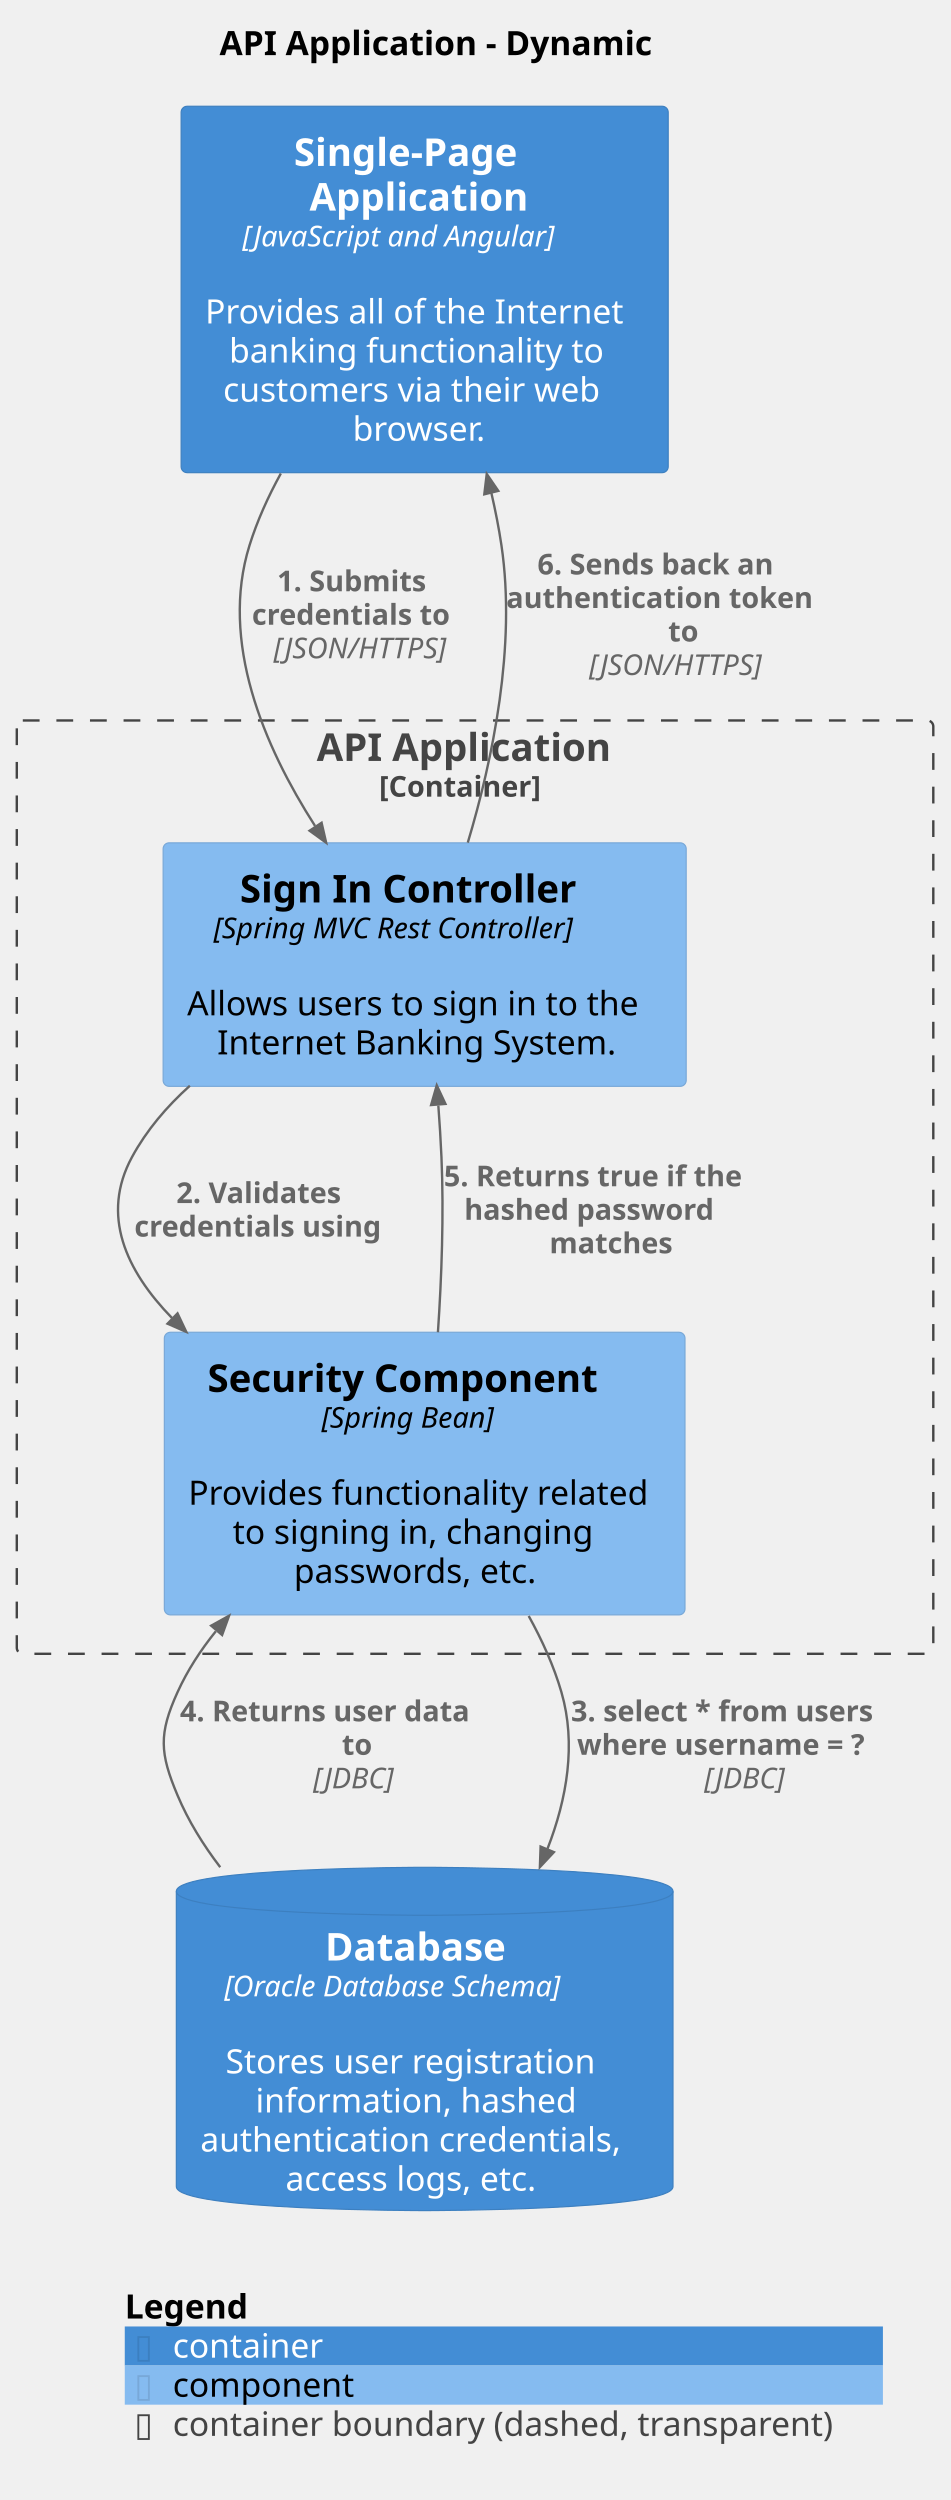
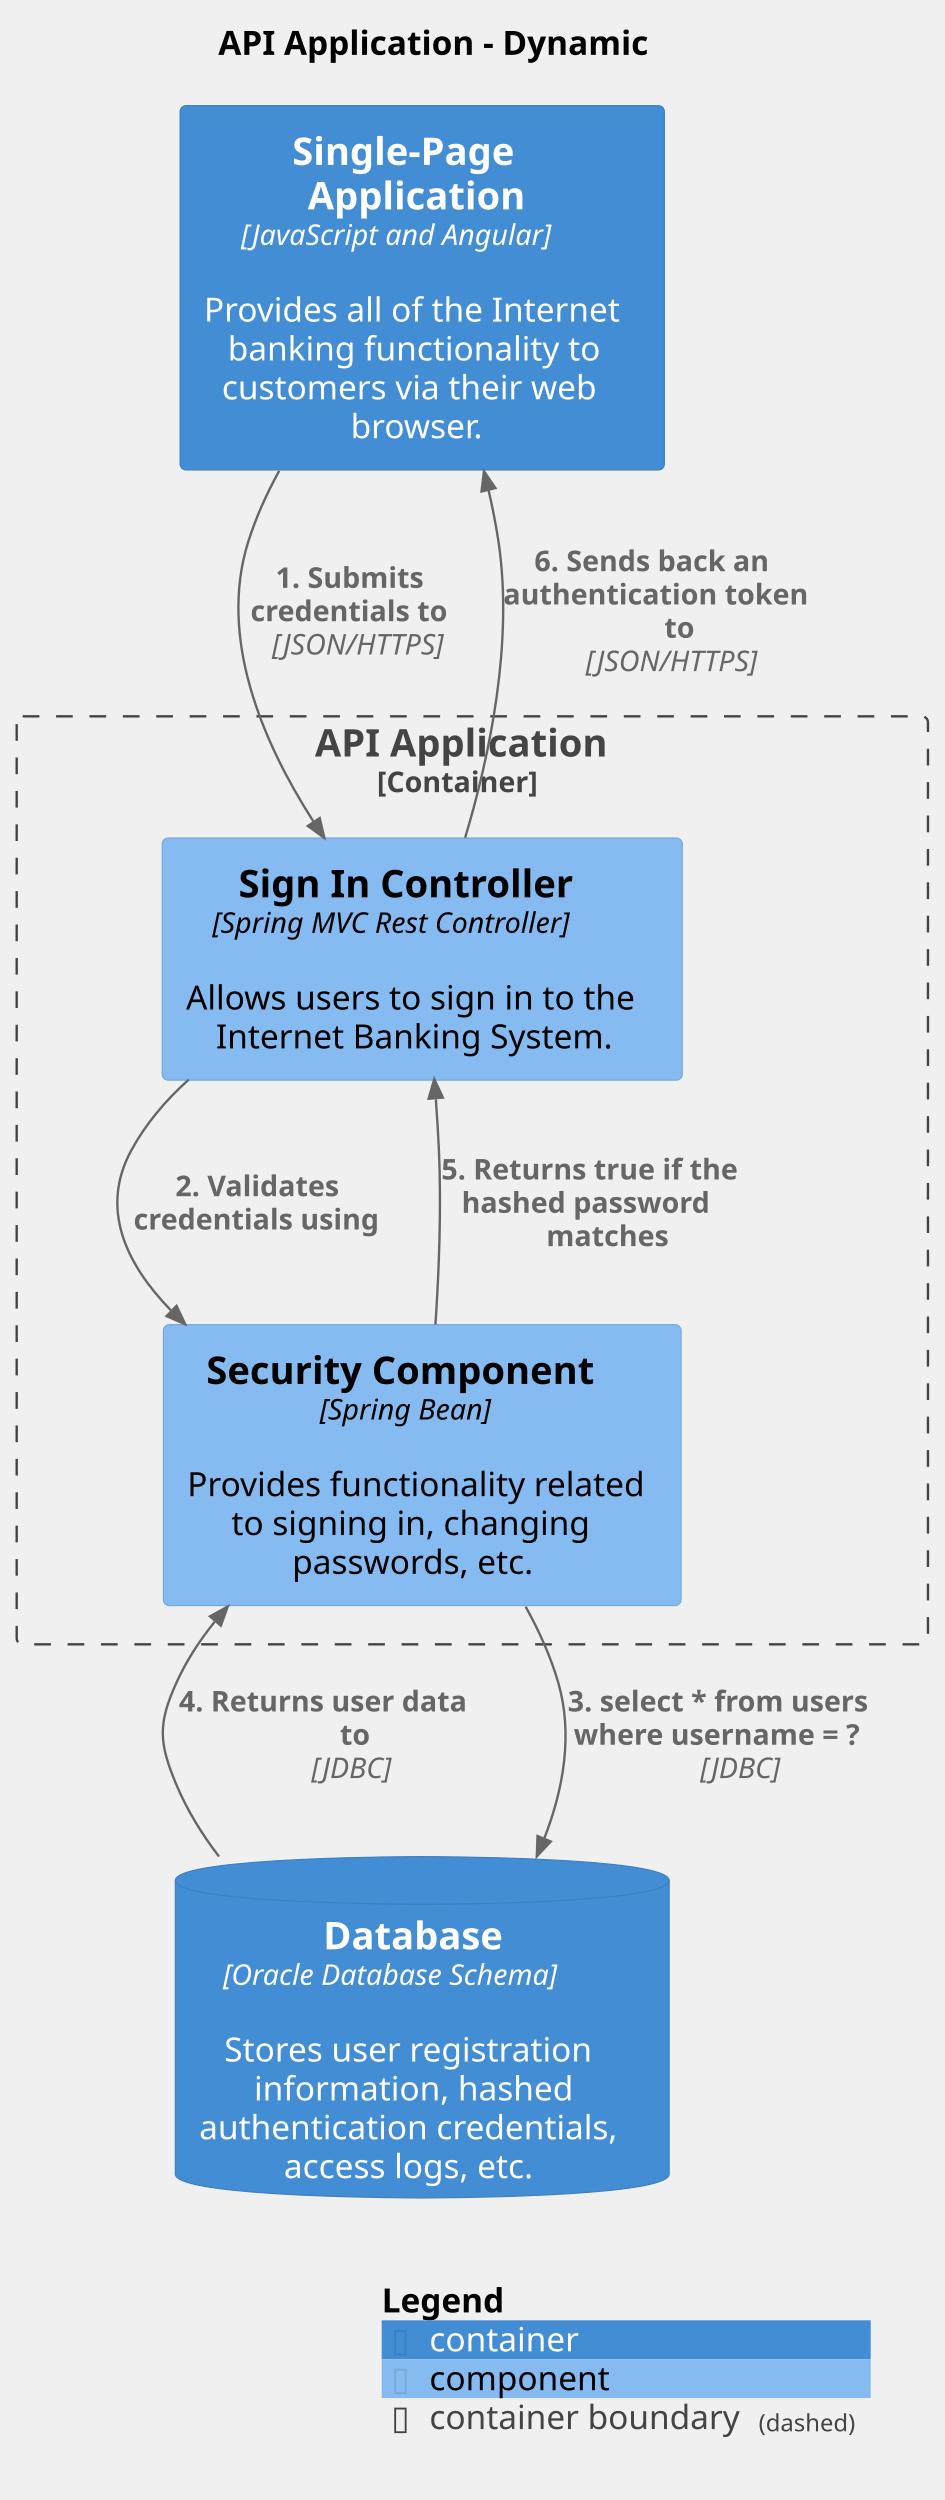
- <svg xmlns="http://www.w3.org/2000/svg" contentStyleType="text/css" height="1042px" preserveAspectRatio="none" style="width:396px;height:1042px;background:#FFFFFF;" version="1.1" viewBox="0 0 396 1042" width="396px" zoomAndPan="magnify">
+ <svg xmlns="http://www.w3.org/2000/svg" contentStyleType="text/css" height="1048px" preserveAspectRatio="none" style="width:396px;height:1048px;background:#FFFFFF;" version="1.1" viewBox="0 0 396 1048" width="396px" zoomAndPan="magnify">
  <defs />
  <g>
    <rect fill="none" height="26.297" id="_title" style="stroke:none;stroke-width:1.0;" width="209" x="86.5" y="5" />
    <text fill="#000000" font-family="sans-serif" font-size="14" font-weight="bold" lengthAdjust="spacing" textLength="199" x="91.5" y="22.995">API Application - Dynamic</text>
    <g id="cluster_InternetBankingSystem.APIApplication_boundary">
      <rect fill="none" height="389" rx="2.5" ry="2.5" style="stroke:#444444;stroke-width:1.0;stroke-dasharray:7.0,7.0;" width="382" x="7" y="300.297" />
      <text fill="#444444" font-family="sans-serif" font-size="16" font-weight="bold" lengthAdjust="spacing" textLength="132" x="132" y="317.148">API Application</text>
      <text fill="#444444" font-family="sans-serif" font-size="12" font-weight="bold" lengthAdjust="spacing" textLength="80" x="158" y="332.06">[Container]</text>
    </g>
    <g id="elem_InternetBankingSystem.APIApplication.SignInController">
      <rect fill="#85BBF0" height="101.484" rx="2.5" ry="2.5" style="stroke:#78A8D8;stroke-width:0.5;" width="218" x="68" y="351.297" />
      <text fill="#000000" font-family="sans-serif" font-size="16" font-weight="bold" lengthAdjust="spacing" textLength="154" x="100" y="376.148">Sign In Controller</text>
      <text fill="#000000" font-family="sans-serif" font-size="12" font-style="italic" lengthAdjust="spacing" textLength="176" x="89" y="391.06">[Spring MVC Rest Controller]</text>
      <text fill="#000000" font-family="sans-serif" font-size="14" lengthAdjust="spacing" textLength="4" x="175" y="406.886"> </text>
      <text fill="#000000" font-family="sans-serif" font-size="14" lengthAdjust="spacing" textLength="198" x="78" y="423.183">Allows users to sign in to the</text>
      <text fill="#000000" font-family="sans-serif" font-size="14" lengthAdjust="spacing" textLength="173" x="90.5" y="439.479">Internet Banking System.</text>
    </g>
    <g id="elem_InternetBankingSystem.APIApplication.SecurityComponent">
      <rect fill="#85BBF0" height="117.781" rx="2.5" ry="2.5" style="stroke:#78A8D8;stroke-width:0.5;" width="217" x="68.5" y="555.297" />
      <text fill="#000000" font-family="sans-serif" font-size="16" font-weight="bold" lengthAdjust="spacing" textLength="181" x="86.5" y="580.148">Security Component</text>
      <text fill="#000000" font-family="sans-serif" font-size="12" font-style="italic" lengthAdjust="spacing" textLength="86" x="134" y="595.061">[Spring Bean]</text>
      <text fill="#000000" font-family="sans-serif" font-size="14" lengthAdjust="spacing" textLength="4" x="175" y="610.886"> </text>
      <text fill="#000000" font-family="sans-serif" font-size="14" lengthAdjust="spacing" textLength="197" x="78.5" y="627.183">Provides functionality related</text>
      <text fill="#000000" font-family="sans-serif" font-size="14" lengthAdjust="spacing" textLength="156" x="97" y="643.48">to signing in, changing</text>
      <text fill="#000000" font-family="sans-serif" font-size="14" lengthAdjust="spacing" textLength="109" x="122.5" y="659.776">passwords, etc.</text>
    </g>
    <g id="elem_InternetBankingSystem.Database">
      <path d="M73.5,788.297 C73.5,778.297 177,778.297 177,778.297 C177,778.297 280.5,778.297 280.5,788.297 L280.5,911.375 C280.5,921.375 177,921.375 177,921.375 C177,921.375 73.5,921.375 73.5,911.375 L73.5,788.297 " fill="#438DD5" style="stroke:#3C7FC0;stroke-width:0.5;" />
      <path d="M73.5,788.297 C73.5,798.297 177,798.297 177,798.297 C177,798.297 280.5,798.297 280.5,788.297 " fill="none" style="stroke:#3C7FC0;stroke-width:0.5;" />
      <text fill="#FFFFFF" font-family="sans-serif" font-size="16" font-weight="bold" lengthAdjust="spacing" textLength="83" x="135.5" y="817.148">Database</text>
      <text fill="#FFFFFF" font-family="sans-serif" font-size="12" font-style="italic" lengthAdjust="spacing" textLength="167" x="93.5" y="832.061">[Oracle Database Schema]</text>
      <text fill="#FFFFFF" font-family="sans-serif" font-size="14" lengthAdjust="spacing" textLength="4" x="175" y="847.886"> </text>
      <text fill="#FFFFFF" font-family="sans-serif" font-size="14" lengthAdjust="spacing" textLength="162" x="94" y="864.183">Stores user registration</text>
      <text fill="#FFFFFF" font-family="sans-serif" font-size="14" lengthAdjust="spacing" textLength="137" x="106.5" y="880.48">information, hashed</text>
      <text fill="#FFFFFF" font-family="sans-serif" font-size="14" lengthAdjust="spacing" textLength="183" x="83.5" y="896.776">authentication credentials,</text>
      <text fill="#FFFFFF" font-family="sans-serif" font-size="14" lengthAdjust="spacing" textLength="116" x="119" y="913.073">access logs, etc.</text>
    </g>
    <g id="elem_InternetBankingSystem.SinglePageApplication">
      <rect fill="#438DD5" height="152.703" rx="2.5" ry="2.5" style="stroke:#3C7FC0;stroke-width:0.5;" width="203" x="75.5" y="44.297" />
      <text fill="#FFFFFF" font-family="sans-serif" font-size="16" font-weight="bold" lengthAdjust="spacing" textLength="103" x="122.5" y="69.148">Single-Page</text>
      <text fill="#FFFFFF" font-family="sans-serif" font-size="16" font-weight="bold" lengthAdjust="spacing" textLength="96" x="129" y="87.773">Application</text>
      <text fill="#FFFFFF" font-family="sans-serif" font-size="12" font-style="italic" lengthAdjust="spacing" textLength="152" x="101" y="102.686">[JavaScript and Angular]</text>
      <text fill="#FFFFFF" font-family="sans-serif" font-size="14" lengthAdjust="spacing" textLength="4" x="175" y="118.511"> </text>
      <text fill="#FFFFFF" font-family="sans-serif" font-size="14" lengthAdjust="spacing" textLength="179" x="85.5" y="134.808">Provides all of the Internet</text>
      <text fill="#FFFFFF" font-family="sans-serif" font-size="14" lengthAdjust="spacing" textLength="159" x="95.5" y="151.105">banking functionality to</text>
      <text fill="#FFFFFF" font-family="sans-serif" font-size="14" lengthAdjust="spacing" textLength="164" x="93" y="167.401">customers via their web</text>
      <text fill="#FFFFFF" font-family="sans-serif" font-size="14" lengthAdjust="spacing" textLength="60" x="147" y="183.698">browser.</text>
    </g>
    <g id="link_InternetBankingSystem.SinglePageApplication_InternetBankingSystem.APIApplication.SignInController">
      <path d="M117.05,197.347 C111.74,207.007 107.19,217.087 104,227.297 C91.5,267.337 109.89,310.847 131.33,344.277 " fill="none" id="InternetBankingSystem.SinglePageApplication-to-InternetBankingSystem.APIApplication.SignInController" style="stroke:#666666;stroke-width:1.0;" />
      <polygon fill="#666666" points="135.95,351.257,134.037,342.93,129.034,346.241,135.95,351.257" style="stroke:#666666;stroke-width:1.0;" />
      <text fill="#666666" font-family="sans-serif" font-size="12" font-weight="bold" lengthAdjust="spacing" textLength="74" x="115.5" y="246.435">1. Submits</text>
      <text fill="#666666" font-family="sans-serif" font-size="12" font-weight="bold" lengthAdjust="spacing" textLength="99" x="105" y="260.404">credentials to</text>
      <text fill="#666666" font-family="sans-serif" font-size="12" font-style="italic" lengthAdjust="spacing" textLength="81" x="114" y="274.373">[JSON/HTTPS]</text>
    </g>
    <g id="link_InternetBankingSystem.APIApplication.SignInController_InternetBankingSystem.SinglePageApplication">
      <path d="M194.97,351.217 C205.35,316.597 215.22,269.257 209,227.297 C207.94,220.137 206.49,212.787 204.8,205.467 " fill="none" id="InternetBankingSystem.APIApplication.SignInController-to-InternetBankingSystem.SinglePageApplication" style="stroke:#666666;stroke-width:1.0;" />
      <polygon fill="#666666" points="202.87,197.537,201.856,206.02,207.684,204.595,202.87,197.537" style="stroke:#666666;stroke-width:1.0;" />
      <text fill="#666666" font-family="sans-serif" font-size="12" font-weight="bold" lengthAdjust="spacing" textLength="120" x="224" y="239.435">6. Sends back an</text>
      <text fill="#666666" font-family="sans-serif" font-size="12" font-weight="bold" lengthAdjust="spacing" textLength="150" x="211" y="253.404">authentication token</text>
      <text fill="#666666" font-family="sans-serif" font-size="12" font-weight="bold" lengthAdjust="spacing" textLength="15" x="278.5" y="267.373">to</text>
      <text fill="#666666" font-family="sans-serif" font-size="12" font-style="italic" lengthAdjust="spacing" textLength="81" x="245.5" y="281.342">[JSON/HTTPS]</text>
    </g>
    <g id="link_InternetBankingSystem.APIApplication.SignInController_InternetBankingSystem.APIApplication.SecurityComponent">
      <path d="M79.13,452.537 C69.51,461.187 61.08,471.077 55,482.297 C41.93,506.417 52.38,529.487 71.69,549.347 " fill="none" id="InternetBankingSystem.APIApplication.SignInController-to-InternetBankingSystem.APIApplication.SecurityComponent" style="stroke:#666666;stroke-width:1.0;" />
      <polygon fill="#666666" points="77.65,555.137,73.997,547.413,69.819,551.72,77.65,555.137" style="stroke:#666666;stroke-width:1.0;" />
      <text fill="#666666" font-family="sans-serif" font-size="12" font-weight="bold" lengthAdjust="spacing" textLength="84" x="73.5" y="501.435">2. Validates</text>
      <text fill="#666666" font-family="sans-serif" font-size="12" font-weight="bold" lengthAdjust="spacing" textLength="123" x="56" y="515.404">credentials using</text>
    </g>
    <g id="link_InternetBankingSystem.APIApplication.SecurityComponent_InternetBankingSystem.APIApplication.SignInController">
      <path d="M182.53,555.267 C184.06,532.517 185.05,506.187 184,482.297 C183.69,475.337 183.24,468.037 182.7,460.807 " fill="none" id="InternetBankingSystem.APIApplication.SecurityComponent-to-InternetBankingSystem.APIApplication.SignInController" style="stroke:#666666;stroke-width:1.0;" />
      <polygon fill="#666666" points="182.04,452.367,179.678,460.578,185.66,460.106,182.04,452.367" style="stroke:#666666;stroke-width:1.0;" />
      <text fill="#666666" font-family="sans-serif" font-size="12" font-weight="bold" lengthAdjust="spacing" textLength="148" x="185" y="494.435">5. Returns true if the</text>
      <text fill="#666666" font-family="sans-serif" font-size="12" font-weight="bold" lengthAdjust="spacing" textLength="127" x="193.5" y="508.404">hashed password</text>
      <text fill="#666666" font-family="sans-serif" font-size="12" font-weight="bold" lengthAdjust="spacing" textLength="60" x="229" y="522.373">matches</text>
    </g>
    <g id="link_InternetBankingSystem.APIApplication.SecurityComponent_InternetBankingSystem.Database">
      <path d="M220.36,673.537 C225.98,683.677 230.86,694.457 234,705.297 C240.25,726.847 236.32,749.657 228.19,770.587 " fill="none" id="InternetBankingSystem.APIApplication.SecurityComponent-to-InternetBankingSystem.Database" style="stroke:#666666;stroke-width:1.0;" />
      <polygon fill="#666666" points="225.02,778.207,230.862,771.972,225.322,769.668,225.02,778.207" style="stroke:#666666;stroke-width:1.0;" />
      <text fill="#666666" font-family="sans-serif" font-size="12" font-weight="bold" lengthAdjust="spacing" textLength="150" x="238" y="717.436">3. select * from users</text>
      <text fill="#666666" font-family="sans-serif" font-size="12" font-weight="bold" lengthAdjust="spacing" textLength="145" x="240.5" y="731.404">where username = ?</text>
      <text fill="#666666" font-family="sans-serif" font-size="12" font-style="italic" lengthAdjust="spacing" textLength="39" x="293.5" y="745.373">[JDBC]</text>
    </g>
    <g id="link_InternetBankingSystem.Database_InternetBankingSystem.APIApplication.SecurityComponent">
      <path d="M91.79,778.247 C84.65,768.917 78.46,758.887 74,748.297 C66.58,730.687 66.1,722.697 74,705.297 C78.1,696.257 83.61,687.777 89.96,679.907 " fill="none" id="InternetBankingSystem.Database-to-InternetBankingSystem.APIApplication.SecurityComponent" style="stroke:#666666;stroke-width:1.0;" />
      <polygon fill="#666666" points="95.48,673.437,88.008,677.58,92.575,681.472,95.48,673.437" style="stroke:#666666;stroke-width:1.0;" />
      <text fill="#666666" font-family="sans-serif" font-size="12" font-weight="bold" lengthAdjust="spacing" textLength="146" x="75" y="717.436">4. Returns user data</text>
      <text fill="#666666" font-family="sans-serif" font-size="12" font-weight="bold" lengthAdjust="spacing" textLength="15" x="142.5" y="731.404">to</text>
      <text fill="#666666" font-family="sans-serif" font-size="12" font-style="italic" lengthAdjust="spacing" textLength="39" x="130.5" y="745.373">[JDBC]</text>
    </g>
-     <rect fill="none" height="81.188" id="_legend" rx="7.5" ry="7.5" style="stroke:none;stroke-width:1.0;" width="328" x="46" y="945.375" />
-     <rect fill="none" height="16.297" style="stroke:none;stroke-width:1.0;" width="316" x="52" y="953.375" />
-     <text fill="#000000" font-family="sans-serif" font-size="14" font-weight="bold" lengthAdjust="spacing" textLength="59" x="52" y="966.37">Legend</text>
-     <text fill="#FFFFFF" font-family="sans-serif" font-size="14" lengthAdjust="spacing" textLength="4" x="111" y="966.37"> </text>
-     <rect fill="#438DD5" height="16.297" style="stroke:none;stroke-width:1.0;" width="316" x="52" y="969.672" />
-     <text fill="#3C7FC0" font-family="sans-serif" font-size="14" lengthAdjust="spacing" textLength="8" x="56" y="982.667">▯</text>
-     <text fill="#FFFFFF" font-family="sans-serif" font-size="14" lengthAdjust="spacing" textLength="4" x="64" y="982.667"> </text>
-     <text fill="#FFFFFF" font-family="sans-serif" font-size="14" lengthAdjust="spacing" textLength="65" x="72" y="982.667">container</text>
-     <text fill="#FFFFFF" font-family="sans-serif" font-size="14" lengthAdjust="spacing" textLength="4" x="141" y="982.667"> </text>
-     <rect fill="#85BBF0" height="16.297" style="stroke:none;stroke-width:1.0;" width="316" x="52" y="985.969" />
-     <text fill="#78A8D8" font-family="sans-serif" font-size="14" lengthAdjust="spacing" textLength="8" x="56" y="998.964">▯</text>
-     <text fill="#FFFFFF" font-family="sans-serif" font-size="14" lengthAdjust="spacing" textLength="4" x="64" y="998.964"> </text>
-     <text fill="#000000" font-family="sans-serif" font-size="14" lengthAdjust="spacing" textLength="80" x="72" y="998.964">component</text>
-     <text fill="#FFFFFF" font-family="sans-serif" font-size="14" lengthAdjust="spacing" textLength="4" x="156" y="998.964"> </text>
-     <rect fill="none" height="16.297" style="stroke:none;stroke-width:1.0;" width="316" x="52" y="1002.266" />
-     <text fill="#444444" font-family="sans-serif" font-size="14" lengthAdjust="spacing" textLength="8" x="56" y="1015.261">▯</text>
-     <text fill="#FFFFFF" font-family="sans-serif" font-size="14" lengthAdjust="spacing" textLength="4" x="64" y="1015.261"> </text>
-     <text fill="#444444" font-family="sans-serif" font-size="14" lengthAdjust="spacing" textLength="288" x="72" y="1015.261">container boundary (dashed, transparent)</text>
-     <text fill="#FFFFFF" font-family="sans-serif" font-size="14" lengthAdjust="spacing" textLength="4" x="364" y="1015.261"> </text>
-     <line style="stroke:none;stroke-width:1.0;" x1="52" x2="368" y1="953.375" y2="953.375" />
-     <line style="stroke:none;stroke-width:1.0;" x1="52" x2="368" y1="969.672" y2="969.672" />
-     <line style="stroke:none;stroke-width:1.0;" x1="52" x2="368" y1="985.969" y2="985.969" />
-     <line style="stroke:none;stroke-width:1.0;" x1="52" x2="368" y1="1002.266" y2="1002.266" />
-     <line style="stroke:none;stroke-width:1.0;" x1="52" x2="368" y1="1018.562" y2="1018.562" />
-     <line style="stroke:none;stroke-width:1.0;" x1="52" x2="52" y1="953.375" y2="1018.562" />
-     <line style="stroke:none;stroke-width:1.0;" x1="368" x2="368" y1="953.375" y2="1018.562" />
+     <rect fill="none" height="79.188" id="_legend" rx="7.5" ry="7.5" style="stroke:none;stroke-width:1.0;" width="215" x="155" y="949.375" />
+     <rect fill="none" height="16.297" style="stroke:none;stroke-width:1.0;" width="205" x="160" y="956.375" />
+     <text fill="#000000" font-family="sans-serif" font-size="14" font-weight="bold" lengthAdjust="spacing" textLength="59" x="160" y="969.37">Legend</text>
+     <text fill="#FFFFFF" font-family="sans-serif" font-size="14" lengthAdjust="spacing" textLength="4" x="219" y="969.37"> </text>
+     <rect fill="#438DD5" height="16.297" style="stroke:none;stroke-width:1.0;" width="205" x="160" y="972.672" />
+     <text fill="#3C7FC0" font-family="sans-serif" font-size="14" lengthAdjust="spacing" textLength="8" x="164" y="985.667">▯</text>
+     <text fill="#FFFFFF" font-family="sans-serif" font-size="14" lengthAdjust="spacing" textLength="4" x="172" y="985.667"> </text>
+     <text fill="#FFFFFF" font-family="sans-serif" font-size="14" lengthAdjust="spacing" textLength="65" x="180" y="985.667">container</text>
+     <text fill="#FFFFFF" font-family="sans-serif" font-size="14" lengthAdjust="spacing" textLength="4" x="249" y="985.667"> </text>
+     <rect fill="#85BBF0" height="16.297" style="stroke:none;stroke-width:1.0;" width="205" x="160" y="988.969" />
+     <text fill="#78A8D8" font-family="sans-serif" font-size="14" lengthAdjust="spacing" textLength="8" x="164" y="1001.964">▯</text>
+     <text fill="#FFFFFF" font-family="sans-serif" font-size="14" lengthAdjust="spacing" textLength="4" x="172" y="1001.964"> </text>
+     <text fill="#000000" font-family="sans-serif" font-size="14" lengthAdjust="spacing" textLength="80" x="180" y="1001.964">component</text>
+     <text fill="#FFFFFF" font-family="sans-serif" font-size="14" lengthAdjust="spacing" textLength="4" x="264" y="1001.964"> </text>
+     <rect fill="none" height="16.297" style="stroke:none;stroke-width:1.0;" width="205" x="160" y="1005.266" />
+     <text fill="#444444" font-family="sans-serif" font-size="14" lengthAdjust="spacing" textLength="8" x="164" y="1018.261">▯</text>
+     <text fill="#FFFFFF" font-family="sans-serif" font-size="14" lengthAdjust="spacing" textLength="4" x="172" y="1018.261"> </text>
+     <text fill="#444444" font-family="sans-serif" font-size="14" lengthAdjust="spacing" textLength="134" x="180" y="1018.261">container boundary</text>
+     <text fill="#444444" font-family="sans-serif" font-size="10" lengthAdjust="spacing" textLength="43" x="318" y="1019.204">(dashed)</text>
+     <text fill="#FFFFFF" font-family="sans-serif" font-size="14" lengthAdjust="spacing" textLength="4" x="361" y="1018.261"> </text>
+     <line style="stroke:none;stroke-width:1.0;" x1="160" x2="365" y1="956.375" y2="956.375" />
+     <line style="stroke:none;stroke-width:1.0;" x1="160" x2="365" y1="972.672" y2="972.672" />
+     <line style="stroke:none;stroke-width:1.0;" x1="160" x2="365" y1="988.969" y2="988.969" />
+     <line style="stroke:none;stroke-width:1.0;" x1="160" x2="365" y1="1005.266" y2="1005.266" />
+     <line style="stroke:none;stroke-width:1.0;" x1="160" x2="365" y1="1021.562" y2="1021.562" />
+     <line style="stroke:none;stroke-width:1.0;" x1="160" x2="160" y1="956.375" y2="1021.562" />
+     <line style="stroke:none;stroke-width:1.0;" x1="365" x2="365" y1="956.375" y2="1021.562" />
  </g>
</svg>
